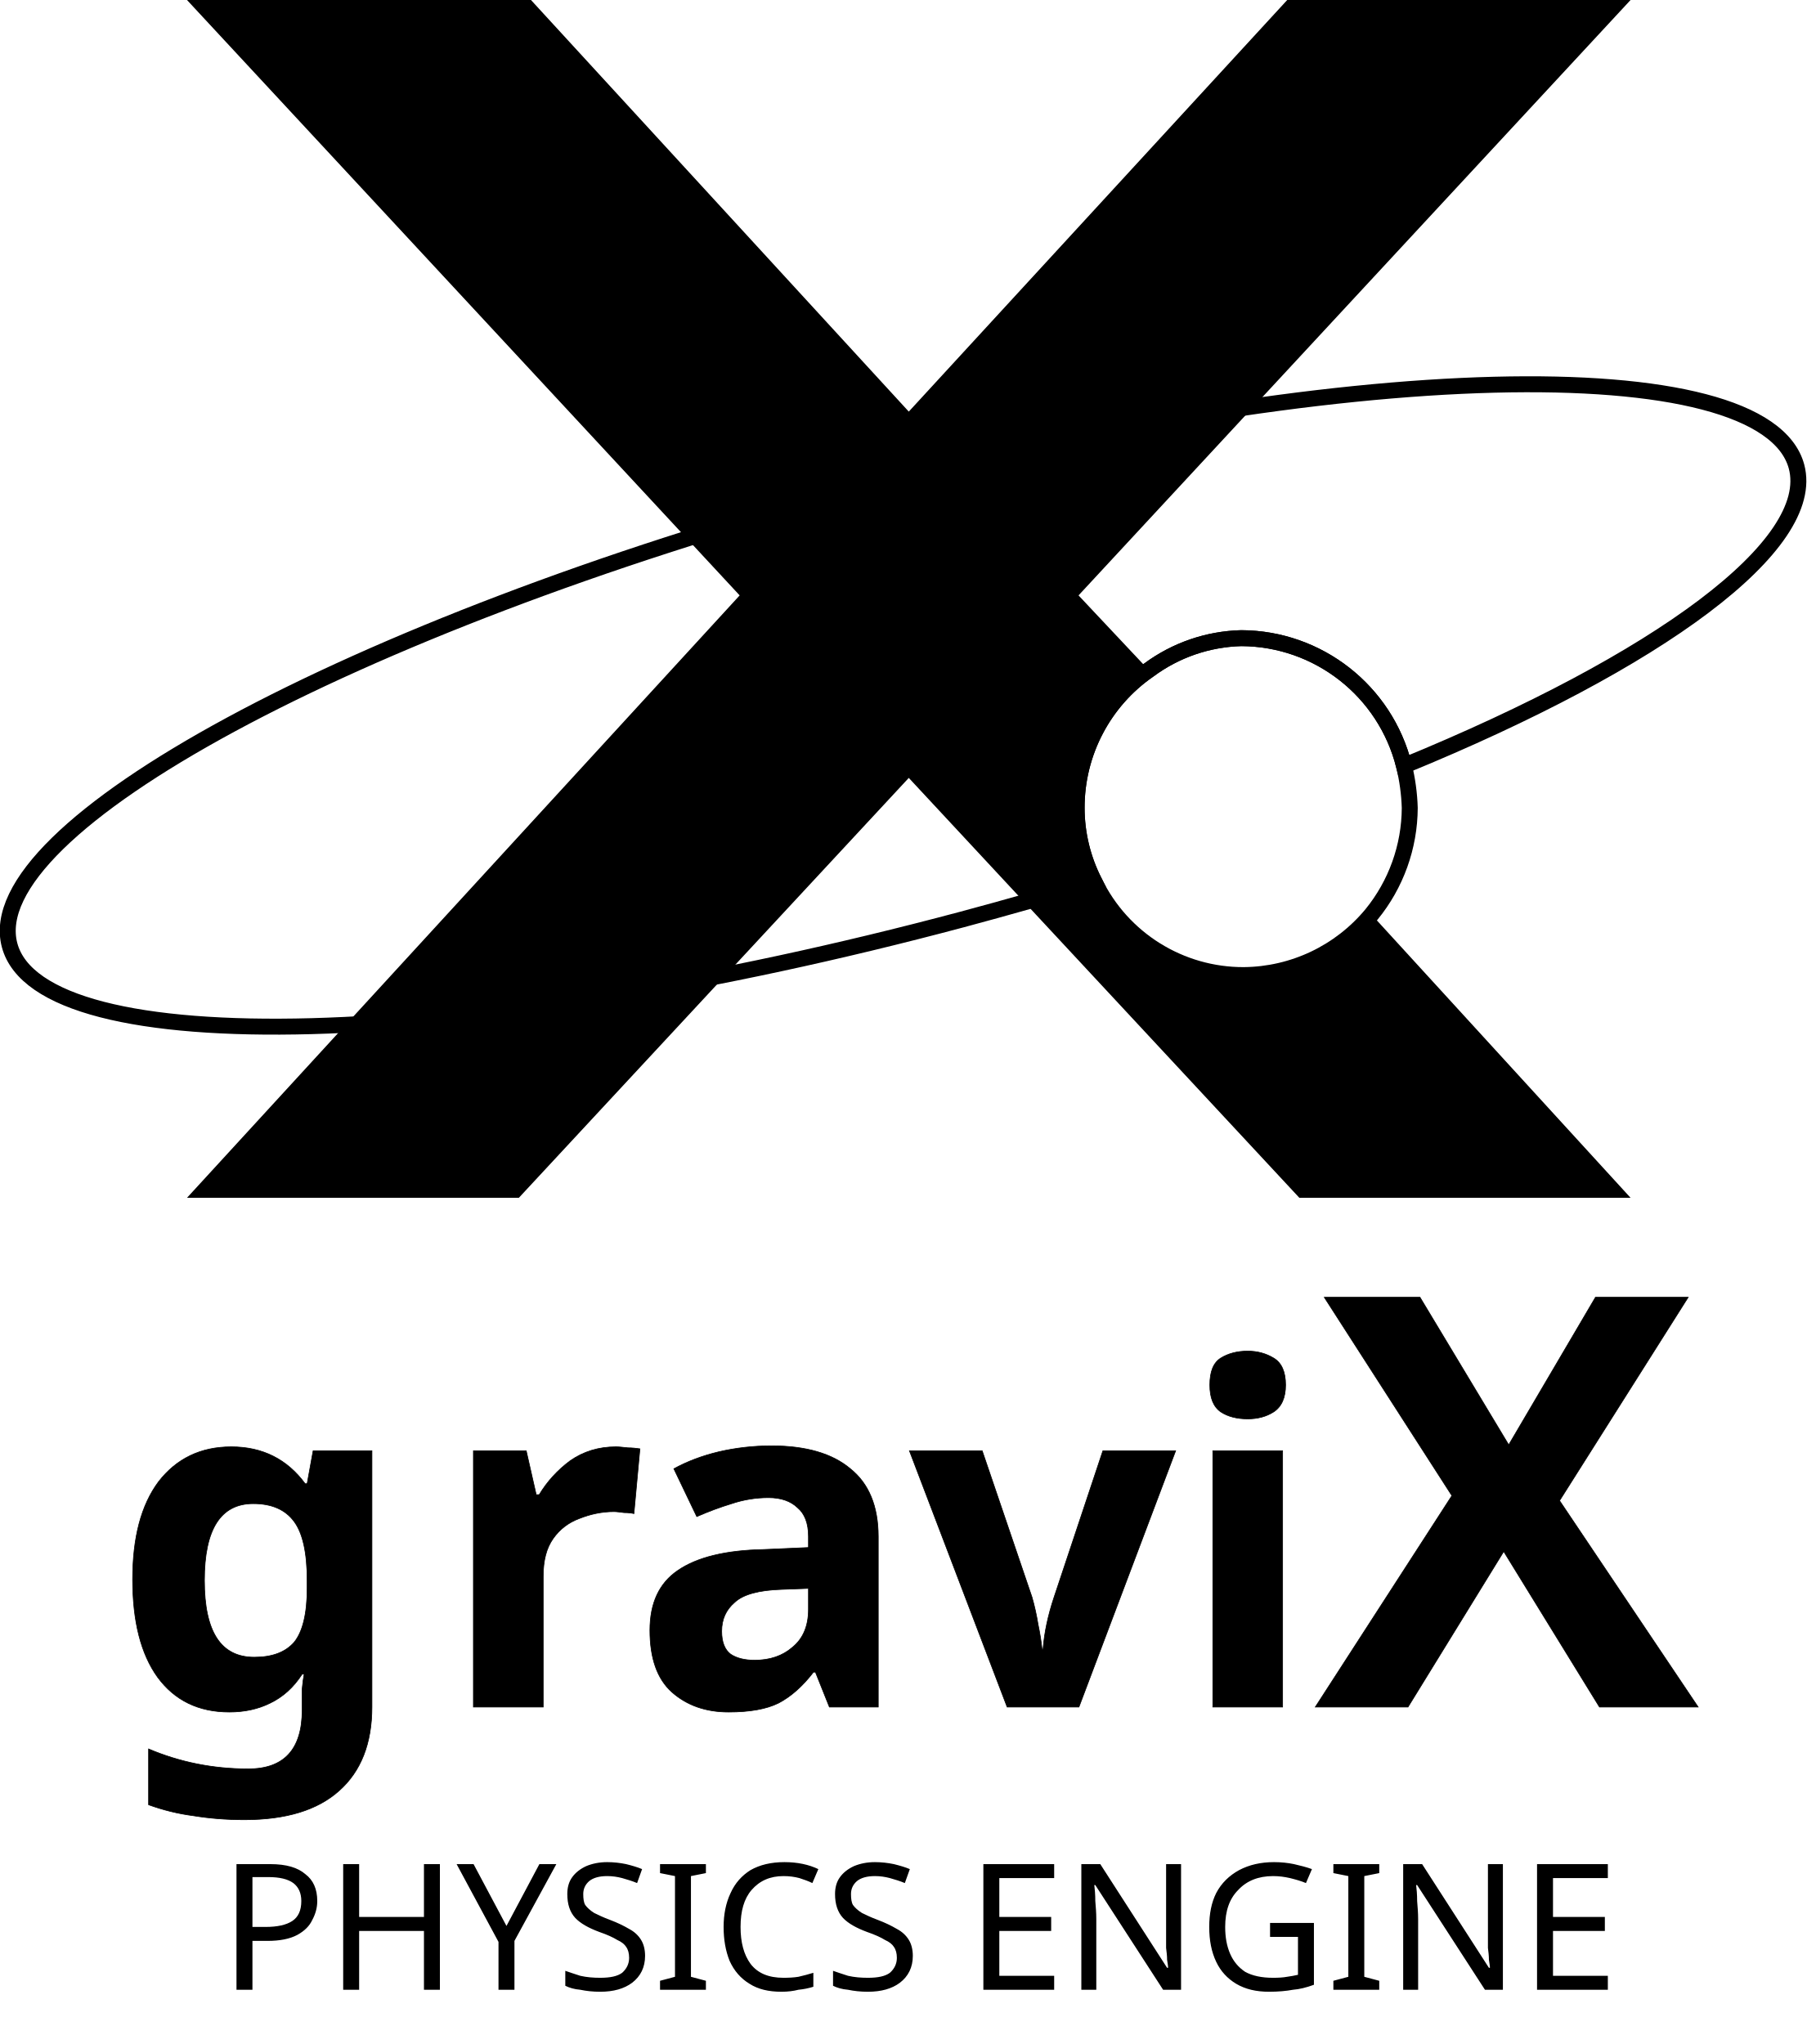
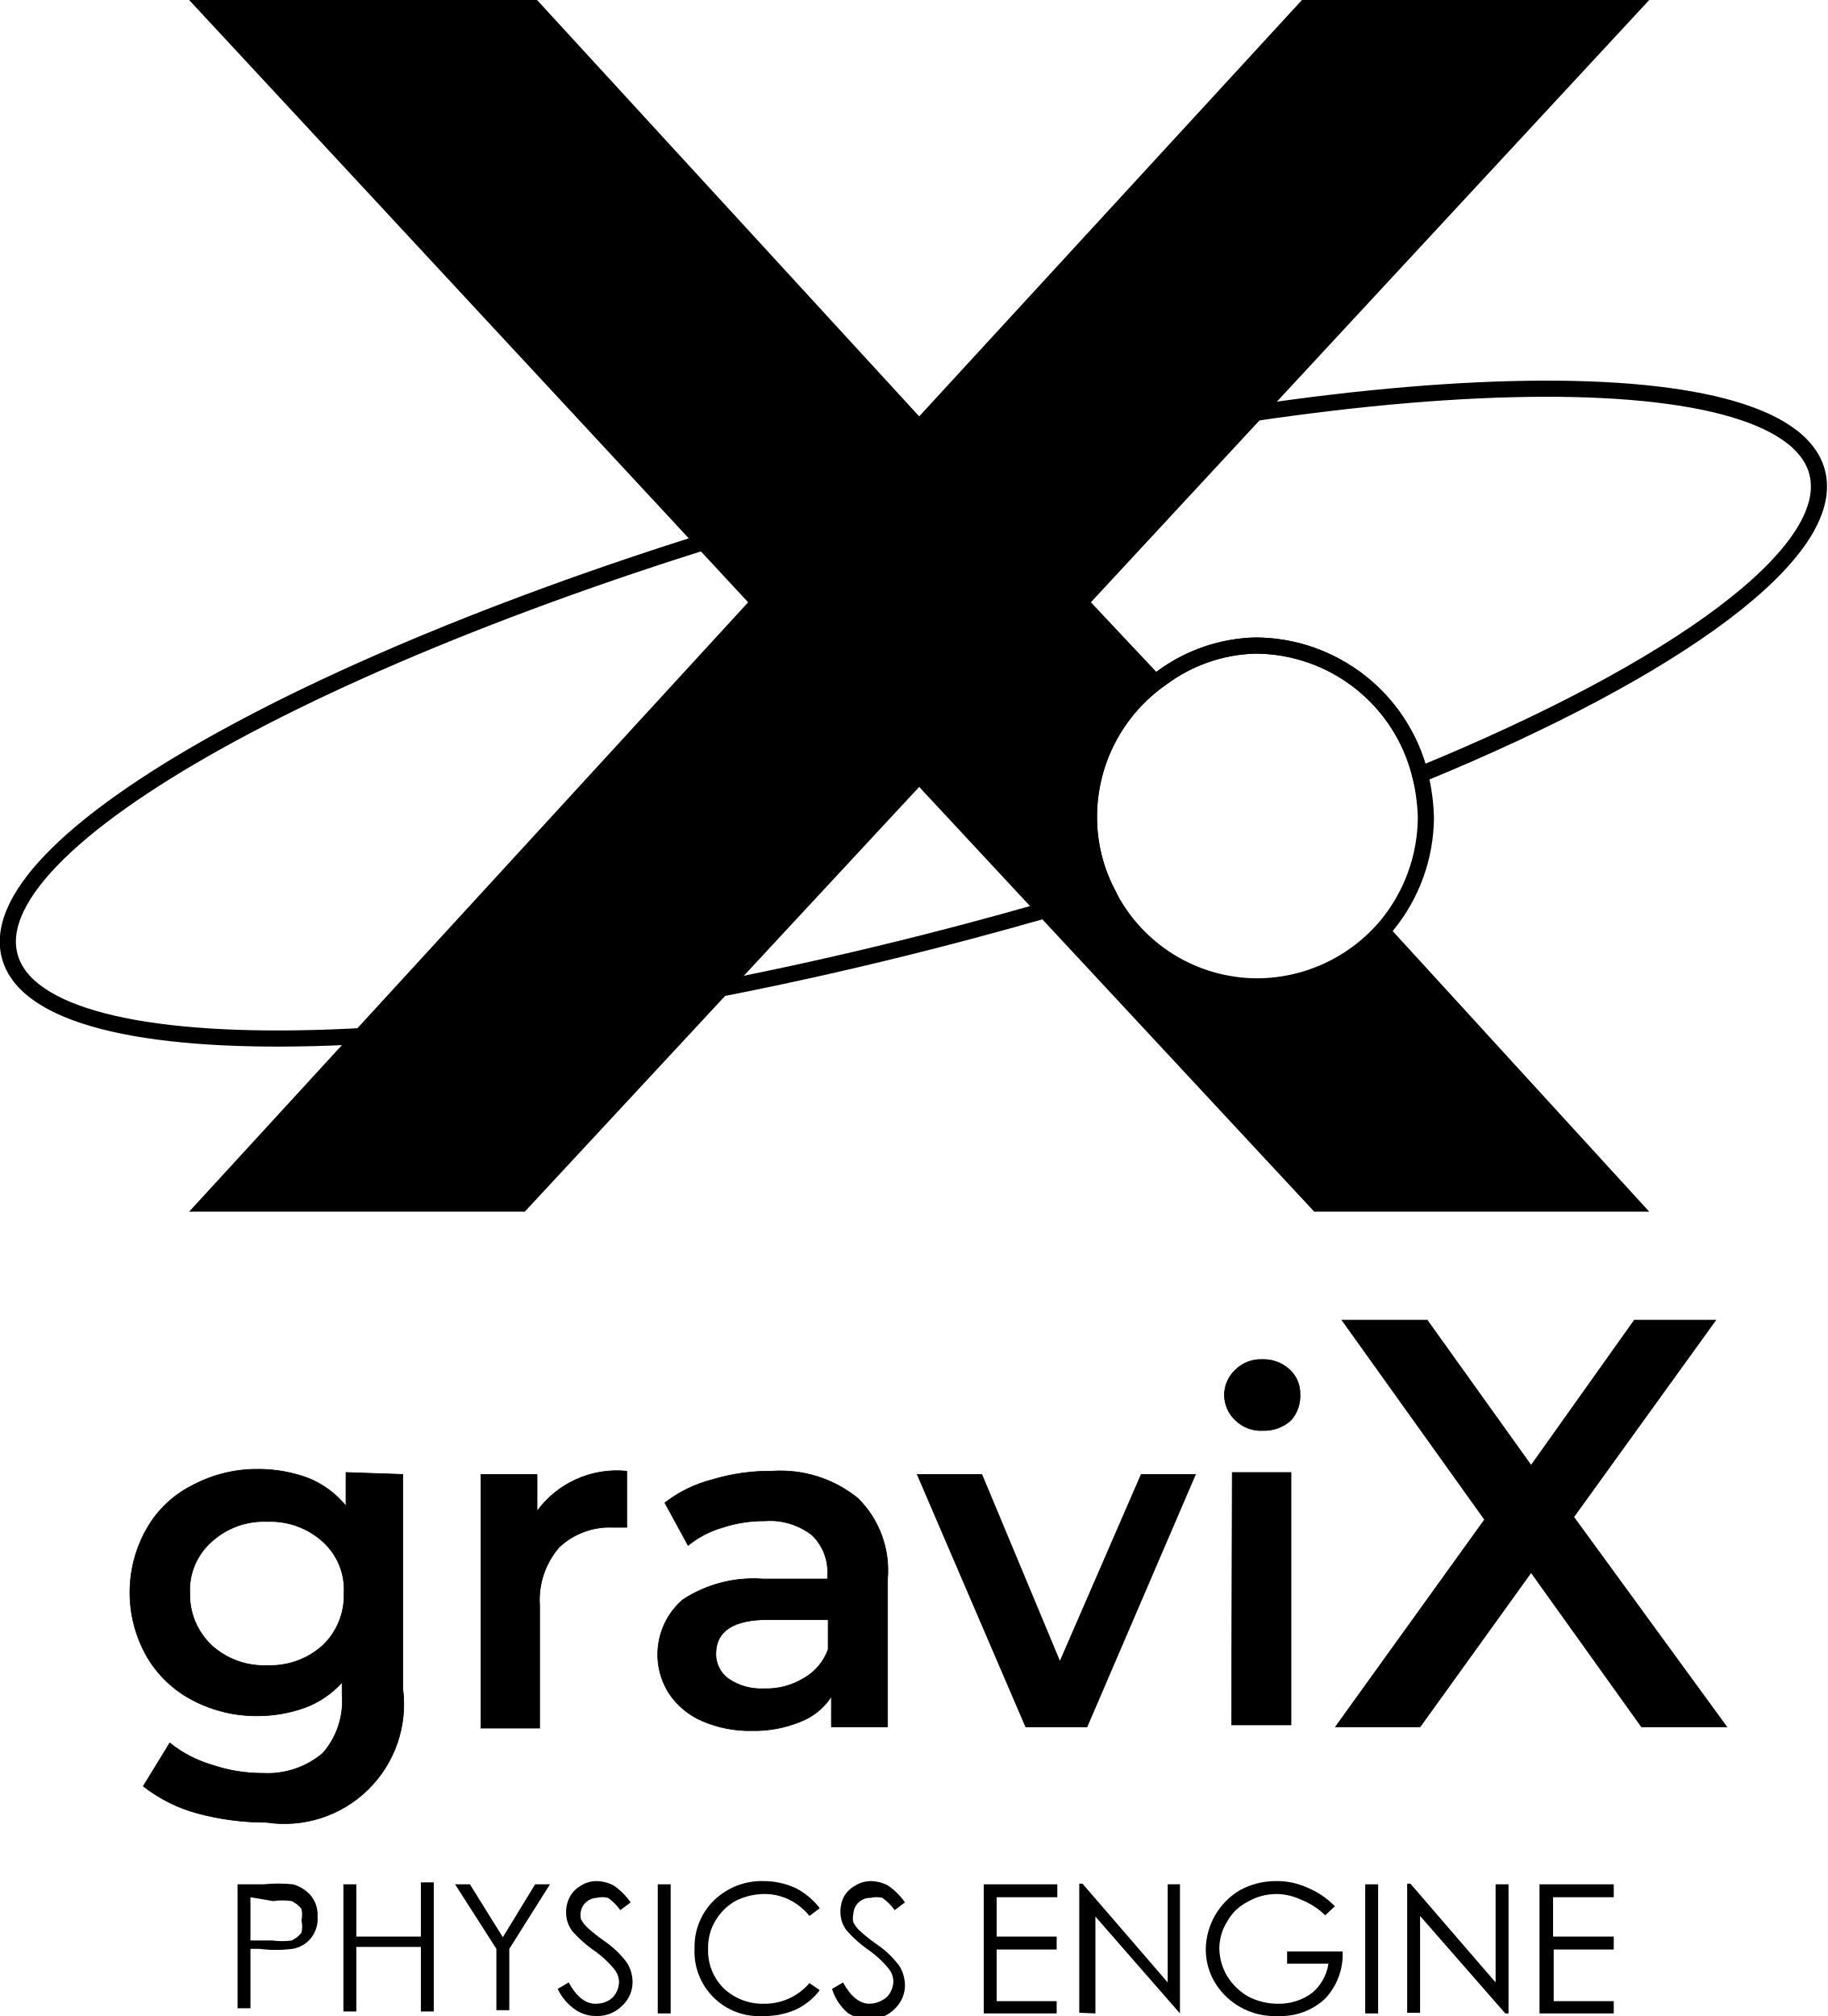
- <svg xmlns="http://www.w3.org/2000/svg" viewBox="0 0 28.31 32.03">
+ <svg xmlns="http://www.w3.org/2000/svg" viewBox="0 0 28.31 31.23">
  <defs>
-     <style>.cls-1{fill:none;stroke-width:0.25px;}.cls-1,.cls-3{stroke:#000;stroke-miterlimit:10;}.cls-2{font-size:2.76px;font-family:CenturyGothic, Century Gothic;}.cls-3{font-size:7.34px;stroke-width:0.01px;font-family:Montserrat-SemiBold, Montserrat SemiBold;font-weight:600;}.cls-4{letter-spacing:-0.01em;}.cls-5{letter-spacing:-0.01em;}.cls-6{font-size:9px;letter-spacing:0em;}</style>
+     <style>.cls-1{fill:none;stroke-width:0.25px;}.cls-1,.cls-2{stroke:#000;stroke-miterlimit:10;}.cls-2{stroke-width:0.01px;}</style>
  </defs>
  <g id="Layer_2" data-name="Layer 2">
    <path class="cls-1" d="M22,12a2.64,2.64,0,0,0-2.56-2A2.54,2.54,0,0,0,18,10.5a2.62,2.62,0,0,0-1.13,2.16,2.55,2.55,0,0,0,.28,1.16c-.67.2-1.37.4-2.08.59C7.31,16.48.64,16.66.15,14.81s5.37-5,13.1-7.1,14.4-2.25,14.9-.4C28.48,8.54,26,10.36,22,12Z" />
  </g>
  <g id="Layer_1" data-name="Layer 1">
    <path d="M19.46,15.28A2.62,2.62,0,0,1,18,10.5L16.9,9.33,25.55,0H20.17L14.24,6.45,8.32,0H2.93l8.66,9.33L2.93,18.77h5.2l6.11-6.58,6.12,6.58h5.19l-4.06-4.44A2.63,2.63,0,0,1,19.46,15.28Z" />
    <path class="cls-1" d="M22.09,12.66a2.66,2.66,0,0,1-.6,1.67,2.63,2.63,0,0,1-2,.95,2.59,2.59,0,0,1-2.34-1.46,2.55,2.55,0,0,1-.28-1.16A2.62,2.62,0,0,1,18,10.5,2.54,2.54,0,0,1,19.46,10,2.64,2.64,0,0,1,22,12,3.18,3.18,0,0,1,22.09,12.66Z" />
-     <text class="cls-2" transform="translate(3.44 31.18)">PHYSICS ENGINE</text>
-     <text class="cls-3" transform="translate(1.75 26.75)">g<tspan class="cls-4" x="5.09" y="0">r</tspan>
-       <tspan class="cls-5" x="8.12" y="0">a</tspan>
-       <tspan x="12.5" y="0">vi</tspan>
-       <tspan class="cls-6" x="18.86" y="0">X</tspan>
-     </text>
+     <path d="M3.68,29.19h.4a2.25,2.25,0,0,1,.46,0,.57.57,0,0,1,.28.18.47.47,0,0,1,.1.32.48.48,0,0,1-.1.33.46.46,0,0,1-.29.17,2,2,0,0,1-.51,0H3.88v.92h-.2Zm.2.2v.67h.34a1.08,1.08,0,0,0,.3,0,.44.44,0,0,0,.15-.12.41.41,0,0,0,0-.19.41.41,0,0,0,0-.18.44.44,0,0,0-.15-.12,1,1,0,0,0-.29,0Z" />
+     <path d="M5.32,29.19h.2V30h1v-.84h.2v2h-.2v-1h-1v1h-.2Z" />
+     <path d="M7.05,29.19h.23l.51.82.5-.82h.23l-.63,1v.95h-.2v-.95Z" />
+     <path d="M8.64,30.81l.17-.1c.12.22.26.33.41.33A.41.41,0,0,0,9.41,31a.3.3,0,0,0,.13-.12.37.37,0,0,0,.05-.17.32.32,0,0,0-.07-.2,1.54,1.54,0,0,0-.34-.31,1.93,1.93,0,0,1-.31-.28.47.47,0,0,1-.1-.3.5.5,0,0,1,.06-.24A.44.44,0,0,1,9,29.21a.45.45,0,0,1,.25-.07.59.59,0,0,1,.26.07,1.06,1.06,0,0,1,.26.26l-.16.12a.82.82,0,0,0-.19-.19.37.37,0,0,0-.18,0A.26.26,0,0,0,9,29.6a.28.28,0,0,0,0,.13.5.5,0,0,0,.1.13,2.43,2.43,0,0,0,.25.2,1.5,1.5,0,0,1,.36.34.58.58,0,0,1,.09.3.5.5,0,0,1-.16.37.54.54,0,0,1-.4.16.56.56,0,0,1-.33-.1A.8.8,0,0,1,8.64,30.81Z" />
+     <path d="M10.19,29.19h.2v2h-.2Z" />
+     <path d="M12.7,29.56l-.16.12a.93.93,0,0,0-.31-.25.87.87,0,0,0-.4-.09,1,1,0,0,0-.44.11.84.84,0,0,0-.31.31.79.79,0,0,0-.11.43.82.82,0,0,0,.24.61.88.88,0,0,0,.63.24.91.91,0,0,0,.7-.32l.16.11a1,1,0,0,1-.37.3,1.18,1.18,0,0,1-.5.1,1,1,0,0,1-1.07-1.05,1,1,0,0,1,.3-.74,1.06,1.06,0,0,1,.77-.3,1.18,1.18,0,0,1,.5.11A1.12,1.12,0,0,1,12.7,29.56Z" />
+     <path d="M12.89,30.81l.17-.1c.12.22.26.33.41.33a.41.41,0,0,0,.19-.05.3.3,0,0,0,.13-.12.37.37,0,0,0,.05-.17.32.32,0,0,0-.07-.2,1.54,1.54,0,0,0-.34-.31,1.93,1.93,0,0,1-.31-.28.47.47,0,0,1-.1-.3.5.5,0,0,1,.06-.24.44.44,0,0,1,.17-.16.45.45,0,0,1,.25-.07.59.59,0,0,1,.26.07,1.06,1.06,0,0,1,.26.26l-.16.12a.82.82,0,0,0-.19-.19.37.37,0,0,0-.18,0,.26.26,0,0,0-.27.25.28.28,0,0,0,0,.13.5.5,0,0,0,.1.13,2.43,2.43,0,0,0,.25.2,1.5,1.5,0,0,1,.36.34.58.58,0,0,1,.09.3.5.5,0,0,1-.16.37.54.54,0,0,1-.4.16.56.56,0,0,1-.33-.1A.8.8,0,0,1,12.89,30.81Z" />
+     <path d="M15.24,29.19h1.14v.2h-.94V30h.93v.2h-.93V31h.93v.19H15.24Z" />
+     <path d="M16.72,31.18v-2h.05l1.32,1.53V29.19h.19v2h0l-1.31-1.5v1.5Z" />
+     <path d="M20.68,29.53l-.15.14a1.12,1.12,0,0,0-.37-.24.92.92,0,0,0-.38-.09.89.89,0,0,0-.45.12.74.74,0,0,0-.32.31.78.78,0,0,0-.12.41.85.85,0,0,0,.12.43.92.92,0,0,0,.33.32,1,1,0,0,0,.47.11.85.85,0,0,0,.52-.17.73.73,0,0,0,.25-.45h-.64v-.19h.86a1,1,0,0,1-.27.73,1,1,0,0,1-.73.27,1.08,1.08,0,0,1-.87-.37,1,1,0,0,1-.25-.67,1.08,1.08,0,0,1,.53-.91,1.16,1.16,0,0,1,.56-.14,1.12,1.12,0,0,1,.48.1A1.26,1.26,0,0,1,20.68,29.53Z" />
+     <path d="M21.15,29.19h.2v2h-.2Z" />
+     <path d="M21.8,31.18v-2h.05l1.32,1.53V29.19h.2v2h-.05L22,29.68v1.5Z" />
+     <path d="M23.85,29.19H25v.2h-.94V30H25v.2h-.93V31H25v.19H23.85Z" />
+     <path class="cls-2" d="M6.24,22.84v3.32a1.85,1.85,0,0,1-2.11,2.07,4.13,4.13,0,0,1-1.07-.14,2.36,2.36,0,0,1-.84-.42L2.63,27a1.9,1.9,0,0,0,.65.34,2.44,2.44,0,0,0,.8.13A1.32,1.32,0,0,0,5,27.16a1.22,1.22,0,0,0,.3-.9v-.2a1.45,1.45,0,0,1-.57.39,2.17,2.17,0,0,1-.74.13,2.12,2.12,0,0,1-1-.24,1.76,1.76,0,0,1-.71-.67,2,2,0,0,1,0-2A1.68,1.68,0,0,1,3,23a2.12,2.12,0,0,1,1-.24,2.21,2.21,0,0,1,.78.14,1.45,1.45,0,0,1,.58.43v-.52ZM5,25.49a1.07,1.07,0,0,0,.33-.81,1,1,0,0,0-.33-.8,1.21,1.21,0,0,0-.86-.31,1.2,1.2,0,0,0-.86.31,1,1,0,0,0-.34.8,1.08,1.08,0,0,0,.34.81,1.2,1.2,0,0,0,.86.31A1.21,1.21,0,0,0,5,25.49Z" />
+     <path class="cls-2" d="M9.71,22.79v.87l-.21,0a1.14,1.14,0,0,0-.84.31,1.25,1.25,0,0,0-.3.9v1.9H7.45V22.84h.87v.57A1.53,1.53,0,0,1,9.71,22.79Z" />
+     <path class="cls-2" d="M13.29,23.21a1.57,1.57,0,0,1,.46,1.25v2.29h-.87v-.47a1,1,0,0,1-.48.39,1.89,1.89,0,0,1-.75.14,1.86,1.86,0,0,1-.77-.15,1.18,1.18,0,0,1-.51-.42,1.12,1.12,0,0,1,.21-1.46,2,2,0,0,1,1.24-.32h1v-.05a.79.79,0,0,0-.24-.63,1.06,1.06,0,0,0-.73-.22,2.05,2.05,0,0,0-.65.1,1.53,1.53,0,0,0-.54.28l-.36-.66a2,2,0,0,1,.74-.36,3.05,3.05,0,0,1,.92-.13A1.9,1.9,0,0,1,13.29,23.21ZM12.45,26a.84.84,0,0,0,.38-.45v-.46h-.94c-.53,0-.8.18-.8.53a.47.47,0,0,0,.2.39.9.9,0,0,0,.55.15A1.11,1.11,0,0,0,12.45,26Z" />
+     <path class="cls-2" d="M18.52,22.84l-1.68,3.91h-.95l-1.68-3.91h1l1.21,2.9,1.26-2.9Z" />
+     <path class="cls-2" d="M19.14,22a.53.53,0,0,1,0-.78.56.56,0,0,1,.41-.16.6.6,0,0,1,.42.15.5.5,0,0,1,.17.38A.57.57,0,0,1,20,22a.61.61,0,0,1-.43.16A.56.56,0,0,1,19.14,22Zm-.05.81H20v3.91h-.92Z" />
+     <path class="cls-2" d="M25.43,26.75l-1.71-2.39L22,26.75H20.69L23,23.54l-2.21-3.09h1.32l1.61,2.25,1.6-2.25h1.26l-2.2,3.05,2.37,3.25Z" />
  </g>
</svg>
